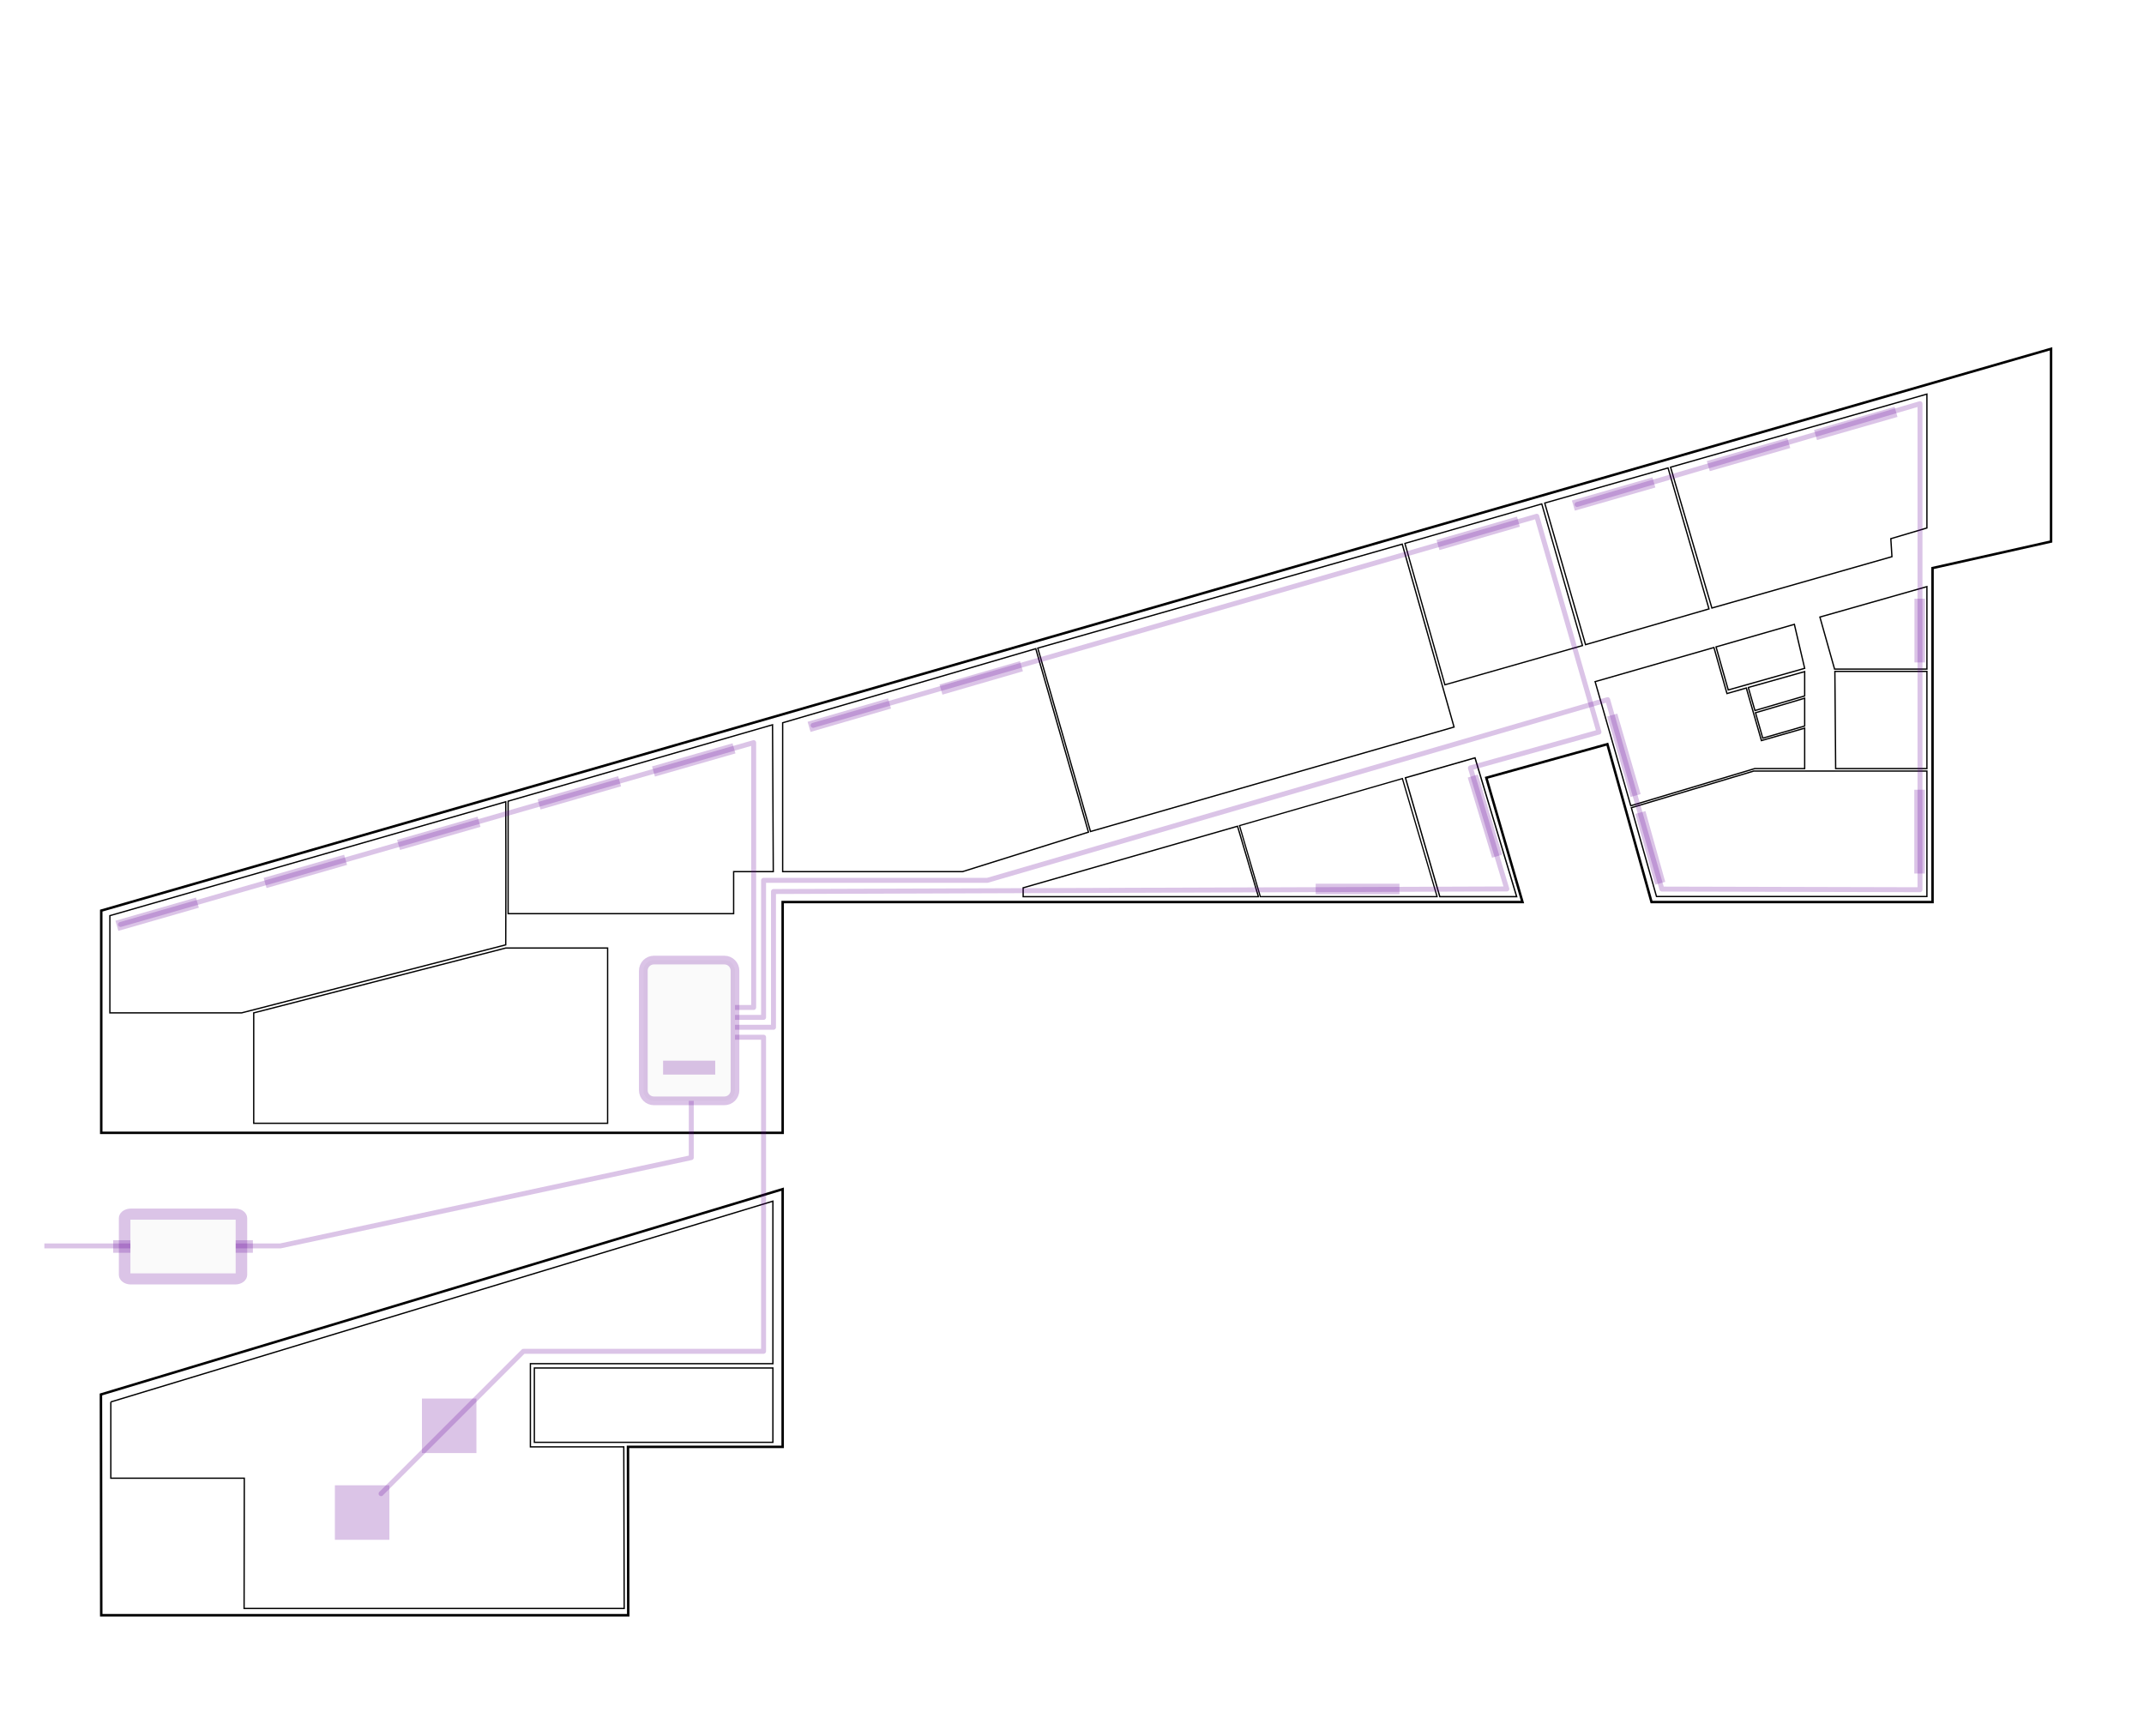
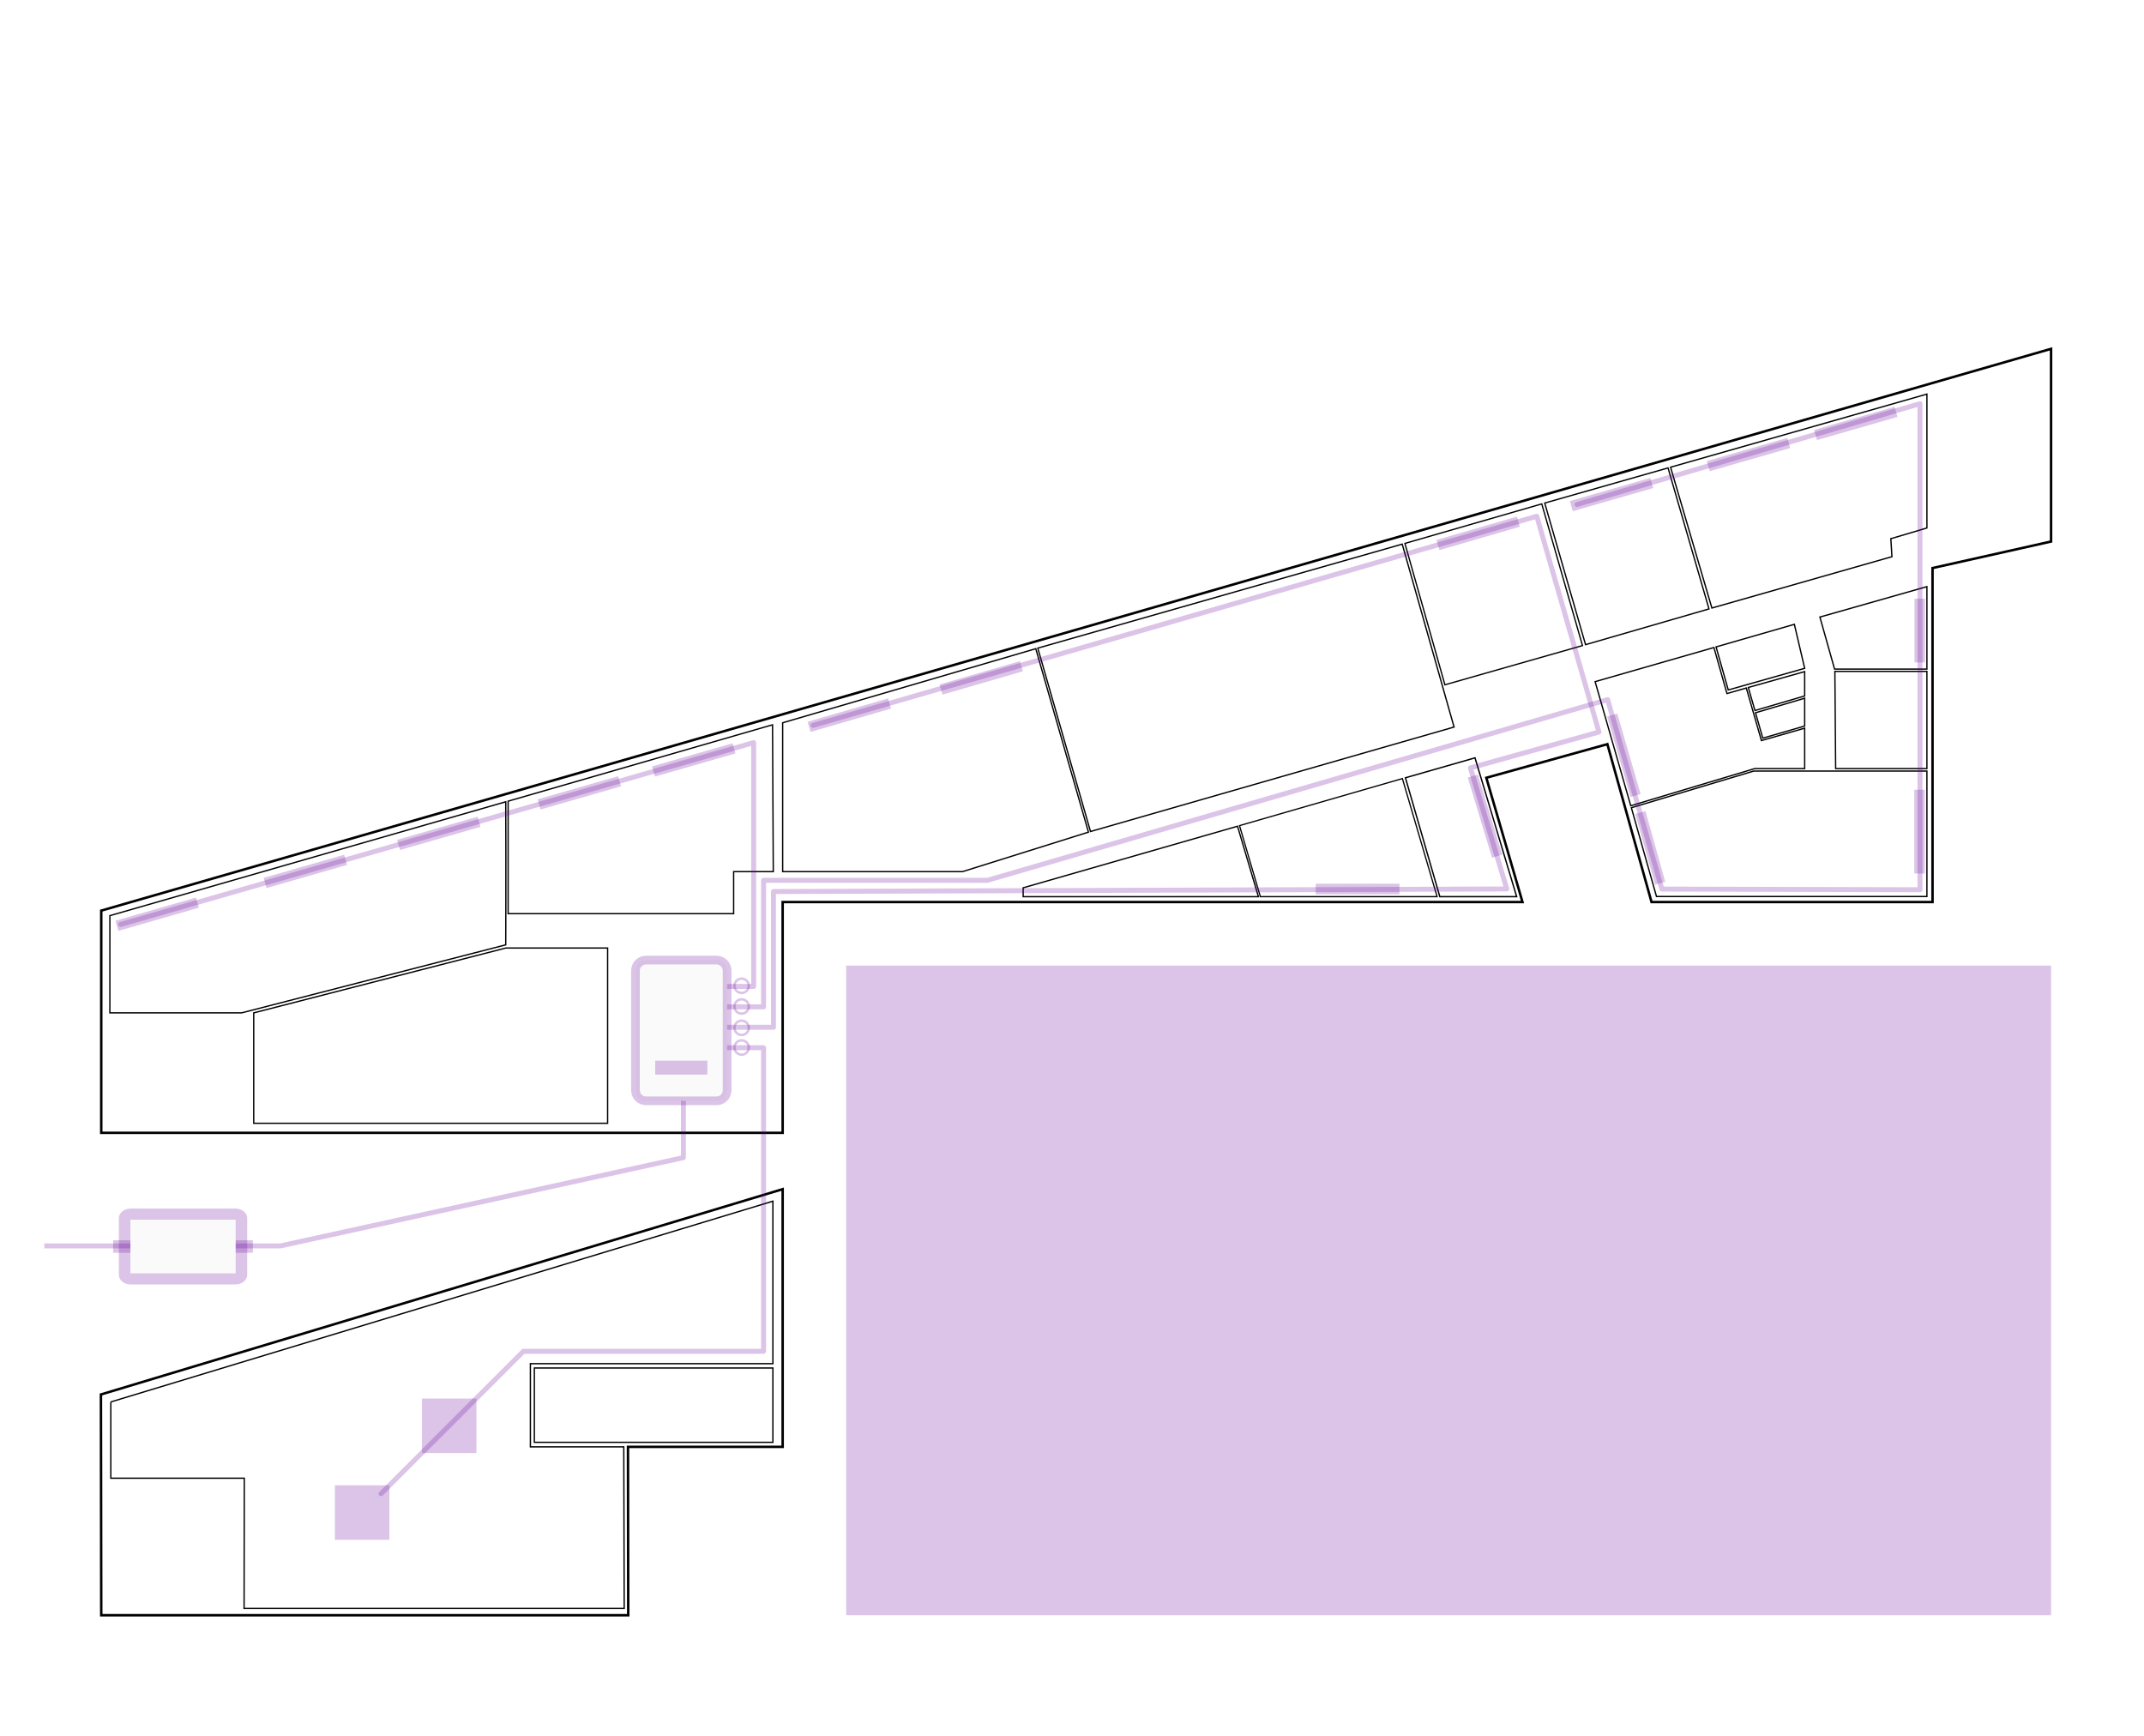
<svg xmlns="http://www.w3.org/2000/svg" width="432.435mm" height="350mm" viewBox="0 0 432.435 350" version="1.1" id="svg5">
  <defs id="defs2" />
  <g id="drawing" transform="translate(87.61958,-48.61679)" style="display:inline">
    <path style="display:inline;fill:none;stroke:#000000;stroke-width:0.265px;stroke-linecap:butt;stroke-linejoin:miter;stroke-opacity:1" d="m 249.325,142.838 8.335,28.402 36.318,-10.36 -0.228,-3.626 7.28,-2.161 v -26.997 z" id="Gólyafészek" />
    <path style="display:inline;fill:none;stroke:#000000;stroke-width:0.265px;stroke-linecap:butt;stroke-linejoin:miter;stroke-opacity:1" d="m 241.416,211.511 24.682,-7.397 h 34.931 v 25.306 h -54.54 z" id="Oktopusz" />
    <path style="display:inline;fill:none;stroke:#000000;stroke-width:0.263px;stroke-linecap:butt;stroke-linejoin:miter;stroke-opacity:1" d="m 223.944,150.065 24.872,-7.081 8.259,28.432 -24.897,7.212 z" id="PK" />
    <path style="display:inline;fill:none;stroke:#000000;stroke-width:0.259px;stroke-linecap:butt;stroke-linejoin:miter;stroke-opacity:1" d="m 223.348,150.241 -27.604,7.966 8.067,28.512 27.748,-7.909 z" id="SZGK" />
    <path style="display:inline;fill:none;stroke:#000000;stroke-width:0.275px;stroke-linecap:butt;stroke-linejoin:miter;stroke-opacity:1" d="m 195.851,205.472 14.031,-4.019 8.403,27.991 h -15.503 z" id="Gólyairoda" />
    <path style="display:inline;fill:none;stroke:#000000;stroke-width:0.247px;stroke-linecap:butt;stroke-linejoin:miter;stroke-opacity:1" d="m 195.236,205.632 -32.852,9.487 4.201,14.326 h 35.652 z" id="Lahmacun" />
    <path style="fill:none;stroke:#000000;stroke-width:0.265px;stroke-linecap:butt;stroke-linejoin:miter;stroke-opacity:1" d="m 121.291,179.439 10.624,36.995 -25.401,7.966 H 70.239 v -30.02 z" id="Mérce" />
    <path style="fill:none;stroke:#000000;stroke-width:0.265px;stroke-linecap:butt;stroke-linejoin:miter;stroke-opacity:1" d="m 68.346,224.399 -0.149,-29.618 -53.33,15.41 v 22.688 h 45.486 l 4.94e-4,-8.48 z" id="kisterem" />
    <path style="fill:none;stroke:#000000;stroke-width:0.265px;stroke-linecap:butt;stroke-linejoin:miter;stroke-opacity:1" d="m 14.385,210.313 -79.843,22.964 v 19.607 h 26.56 l 53.283,-13.721 c 0,0 0.062,-14.952 -1.64e-4,-28.849 z" id="vendégtér" />
    <path style="fill:none;stroke:#000000;stroke-width:0.265px;stroke-linecap:butt;stroke-linejoin:miter;stroke-opacity:1" d="m 195.203,158.354 -73.506,20.969 10.633,36.986 73.328,-21.07 z" id="OktopuszKeramia" />
    <path style="fill:none;stroke:#000000;stroke-width:0.265px;stroke-linecap:butt;stroke-linejoin:miter;stroke-opacity:1" d="m 161.984,215.244 -43.238,12.417 v 1.784 h 47.449 z" id="haromszogRaktar" />
    <path style="fill:none;stroke:#000000;stroke-width:0.265px;stroke-linecap:butt;stroke-linejoin:miter;stroke-opacity:1" d="m 241.296,211.112 -7.188,-25.028 23.962,-6.881 2.633,9.284 3.902,-1.121 3.046,10.607 8.724,-2.507 v 8.156 h -10.085 z" id="GEP" />
    <path style="fill:none;stroke:#000000;stroke-width:0.265px;stroke-linecap:butt;stroke-linejoin:miter;stroke-opacity:1" d="m 279.446,173.059 21.583,-6.136 v 16.636 h -18.623 z" id="kistargyalo" />
    <path style="fill:none;stroke:#000000;stroke-width:0.265px;stroke-linecap:butt;stroke-linejoin:miter;stroke-opacity:1" d="m 301.029,184.014 1e-5,19.61 H 282.623 l -0.156,-19.61 z" id="OktopuszSzitaKismuhely" />
    <path style="fill:none;stroke:#000000;stroke-width:0.265px;stroke-linecap:butt;stroke-linejoin:miter;stroke-opacity:1" d="m 276.375,184.059 -11.368,3.199 1.336,4.652 10.032,-2.944 z" id="wc1" />
    <path style="fill:none;stroke:#000000;stroke-width:0.265px;stroke-linecap:butt;stroke-linejoin:miter;stroke-opacity:1" d="m 276.375,189.428 v 5.607 l -8.453,2.447 -1.461,-5.125 z" id="wc2" />
    <path style="fill:none;stroke:#000000;stroke-width:0.265px;stroke-linecap:butt;stroke-linejoin:miter;stroke-opacity:1" d="m 274.295,174.526 -15.794,4.552 2.461,8.679 15.413,-4.358 z" id="wc3" />
    <path style="fill:none;stroke:#000000;stroke-width:0.5;stroke-linecap:butt;stroke-linejoin:miter;stroke-miterlimit:4;stroke-dasharray:none;stroke-opacity:1" d="m -67.199,232.262 -2.6e-4,44.81 h 137.438 l 2.6e-4,-46.537 149.22,1.2e-4 -7.295,-25.065 24.417,-6.778 8.905,31.842 h 56.677 v -67.358 l 23.907,-5.349 -2.1e-4,-38.862 z" id="envelope_emelet" />
    <path style="display:inline;fill:none;stroke:#000000;stroke-width:0.265;stroke-linecap:butt;stroke-linejoin:miter;stroke-miterlimit:4;stroke-dasharray:none;stroke-opacity:1" d="m 34.934,239.808 -20.548,-4e-5 -50.832,13.076 v 22.269 l 71.38,-3.8e-4 z" id="pult" />
    <path style="fill:none;stroke:#000000;stroke-width:0.5;stroke-linecap:butt;stroke-linejoin:miter;stroke-miterlimit:4;stroke-dasharray:none;stroke-opacity:1" d="M -67.263,329.841 70.239,288.436 v 51.967 H 39.042 l 0.051,33.958 -106.292,-4e-4 z" id="envelope_foldszint" />
    <path style="display:inline;fill:none;stroke:#000000;stroke-width:0.265px;stroke-linecap:butt;stroke-linejoin:miter;stroke-opacity:1" d="m 68.271,324.5 v 14.989 h -48.113 v -14.989 z" id="lenti_wc" />
    <path style="fill:none;stroke:#000000;stroke-width:0.265px;stroke-linecap:butt;stroke-linejoin:miter;stroke-opacity:1" d="m -65.267,331.342 133.538,-40.484 v 32.772 h -48.913 v 16.774 h 18.837 l 0.083,32.587 h -76.665 l 0.04,-26.26 h -26.92 v -15.388" id="Trafóház" />
    <path style="fill:none;fill-opacity:0.281;stroke:none;stroke-width:0.265;stroke-linecap:butt;stroke-linejoin:miter;stroke-miterlimit:4;stroke-dasharray:0.265, 3.18;stroke-dashoffset:0;stroke-opacity:1" d="M 15.84,241.412 H 66.448 v 31.712 H 15.84 Z" id="control" />
-     <path style="fill:none;stroke:#660099;stroke-width:1;stroke-linecap:round;stroke-linejoin:round;stroke-miterlimit:4;stroke-dasharray:none;stroke-opacity:0.231" d="M 47.714,253.792 H 66.39 l 1.67e-4,-27.64 h 45.138 l 125.109,-36.438 10.936,38.204 52.058,0.129 v -98.02 l -69.163,20.327" id="path5000" />
-     <path style="fill:none;stroke:#660099;stroke-width:1;stroke-linecap:round;stroke-linejoin:round;stroke-miterlimit:4;stroke-dasharray:none;stroke-opacity:0.231" d="m 46.68,251.792 h 17.71 v -53.411 l -127.688,36.669" id="path6552" />
+     <path style="fill:none;stroke:#660099;stroke-width:1;stroke-linecap:round;stroke-linejoin:round;stroke-miterlimit:4;stroke-dasharray:none;stroke-opacity:0.231" d="M 47.714,251.675 H 66.39 l 1.67e-4,-25.523 h 45.138 l 125.109,-36.438 10.936,38.204 52.058,0.129 v -98.02 l -69.163,20.327" id="path5000" />
+     <path style="fill:none;stroke:#660099;stroke-width:1;stroke-linecap:round;stroke-linejoin:round;stroke-miterlimit:4;stroke-dasharray:none;stroke-opacity:0.231" d="m 46.68,247.558 17.71,-7e-5 V 198.381 l -127.688,36.669" id="path6552" />
    <path style="fill:none;stroke:#660099;stroke-width:1;stroke-linecap:round;stroke-linejoin:round;stroke-miterlimit:4;stroke-dasharray:none;stroke-opacity:0.231" d="m 47.714,255.792 20.676,-3.3e-4 1.87e-4,-27.381 147.911,-0.518 -7.345,-24.411 25.926,-7.237 -12.543,-43.514 -145.963,42.17" id="path6020" />
-     <path style="fill:none;stroke:#660099;stroke-width:1;stroke-linecap:round;stroke-linejoin:round;stroke-miterlimit:4;stroke-dasharray:none;stroke-opacity:0.231" d="m 46.68,257.792 19.71,-4.1e-4 v 10.885 52.461 l -48.441,4.1e-4 -28.707,28.707" id="path7279" />
+     <path style="fill:none;stroke:#660099;stroke-width:1;stroke-linecap:round;stroke-linejoin:round;stroke-miterlimit:4;stroke-dasharray:none;stroke-opacity:0.231" d="m 46.68,259.908 19.71,-4.1e-4 v 8.769 52.461 l -48.441,4.1e-4 -28.707,28.707" id="path7279" />
    <rect style="opacity:1;fill:none;fill-opacity:1;stroke:none;stroke-width:0.5;stroke-linecap:butt;stroke-linejoin:round;stroke-miterlimit:4;stroke-dasharray:none;stroke-dashoffset:0;stroke-opacity:0.231;stop-color:#000000" id="rect29409" width="9.823" height="7.238" x="44.353" y="249.221" ry="1.828" />
    <g id="g32196">
      <rect style="opacity:1;fill:#660099;fill-opacity:0.231;stroke:none;stroke-width:0.215;stroke-linecap:butt;stroke-linejoin:round;stroke-miterlimit:4;stroke-dasharray:none;stroke-dashoffset:0;stroke-opacity:0.231;stop-color:#000000" id="rect31216" width="16.898" height="2.128" x="177.75" y="226.834" ry="0" />
      <rect style="display:inline;fill:#660099;fill-opacity:0.231;stroke:none;stroke-width:0.215;stroke-linecap:butt;stroke-linejoin:round;stroke-miterlimit:4;stroke-dasharray:none;stroke-dashoffset:0;stroke-opacity:0.231;stop-color:#000000" id="rect31216-1" width="16.898" height="2.128" x="257.084" y="-141.929" ry="0" transform="rotate(73.12335)" />
      <rect style="display:inline;fill:#660099;fill-opacity:0.231;stroke:none;stroke-width:0.215;stroke-linecap:butt;stroke-linejoin:round;stroke-miterlimit:4;stroke-dasharray:none;stroke-dashoffset:0;stroke-opacity:0.231;stop-color:#000000" id="rect31216-1-8" width="16.898" height="2.128" x="150.182" y="207.619" ry="0" transform="rotate(-16.19002)" />
      <rect style="display:inline;fill:#660099;fill-opacity:0.231;stroke:none;stroke-width:0.215;stroke-linecap:butt;stroke-linejoin:round;stroke-miterlimit:4;stroke-dasharray:none;stroke-dashoffset:0;stroke-opacity:0.231;stop-color:#000000" id="rect31216-1-8-0" width="16.898" height="2.128" x="45.791" y="207.663" ry="0" transform="rotate(-16.19002)" />
      <rect style="display:inline;fill:#660099;fill-opacity:0.231;stroke:none;stroke-width:0.215;stroke-linecap:butt;stroke-linejoin:round;stroke-miterlimit:4;stroke-dasharray:none;stroke-dashoffset:0;stroke-opacity:0.231;stop-color:#000000" id="rect31216-1-8-05" width="16.898" height="2.128" x="18.144" y="207.467" ry="0" transform="rotate(-16.19002)" />
    </g>
    <g id="g33266">
      <rect style="display:inline;fill:#660099;fill-opacity:0.231;stroke:none;stroke-width:0.202;stroke-linecap:butt;stroke-linejoin:round;stroke-miterlimit:4;stroke-dasharray:none;stroke-dashoffset:0;stroke-opacity:0.231;stop-color:#000000" id="rect31216-5" width="14.824" height="2.128" x="270.131" y="-178.086" ry="0" transform="rotate(74.37511)" />
      <rect style="display:inline;fill:#660099;fill-opacity:0.231;stroke:none;stroke-width:0.215;stroke-linecap:butt;stroke-linejoin:round;stroke-miterlimit:4;stroke-dasharray:none;stroke-dashoffset:0;stroke-opacity:0.231;stop-color:#000000" id="rect31216-2" width="16.898" height="2.128" x="207.881" y="-300.616" ry="0" transform="rotate(90)" />
      <rect style="display:inline;fill:#660099;fill-opacity:0.231;stroke:none;stroke-width:0.215;stroke-linecap:butt;stroke-linejoin:round;stroke-miterlimit:4;stroke-dasharray:none;stroke-dashoffset:0;stroke-opacity:0.231;stop-color:#000000" id="rect31216-2-3" width="16.898" height="2.128" x="230.066" y="206.916" ry="0" transform="rotate(-16.0342)" />
      <rect style="display:inline;fill:#660099;fill-opacity:0.231;stroke:none;stroke-width:0.215;stroke-linecap:butt;stroke-linejoin:round;stroke-miterlimit:4;stroke-dasharray:none;stroke-dashoffset:0;stroke-opacity:0.231;stop-color:#000000" id="rect31216-2-3-5" width="16.898" height="2.128" x="207.547" y="206.973" ry="0" transform="rotate(-16.0342)" />
-       <rect style="display:inline;fill:#660099;fill-opacity:0.231;stroke:none;stroke-width:0.215;stroke-linecap:butt;stroke-linejoin:round;stroke-miterlimit:4;stroke-dasharray:none;stroke-dashoffset:0;stroke-opacity:0.231;stop-color:#000000" id="rect31216-2-3-6" width="16.898" height="2.128" x="179.194" y="207.108" ry="0" transform="rotate(-16.0342)" />
+       <rect style="display:inline;fill:#660099;fill-opacity:0.231;stroke:none;stroke-width:0.215;stroke-linecap:butt;stroke-linejoin:round;stroke-miterlimit:4;stroke-dasharray:none;stroke-dashoffset:0;stroke-opacity:0.231;stop-color:#000000" id="rect31216-2-3-6" width="16.898" height="2.128" x="178.761" y="207.098" ry="0" transform="rotate(-16.0342)" />
      <rect style="display:inline;fill:#660099;fill-opacity:0.231;stroke:none;stroke-width:0.215;stroke-linecap:butt;stroke-linejoin:round;stroke-miterlimit:4;stroke-dasharray:none;stroke-dashoffset:0;stroke-opacity:0.231;stop-color:#000000" id="rect31216-1-8-1" width="16.898" height="2.128" x="251.416" y="-175.436" ry="0" transform="rotate(73.80998)" />
      <rect style="display:inline;fill:#660099;fill-opacity:0.231;stroke:none;stroke-width:0.188;stroke-linecap:butt;stroke-linejoin:round;stroke-miterlimit:4;stroke-dasharray:none;stroke-dashoffset:0;stroke-opacity:0.231;stop-color:#000000" id="rect31216-2-1" width="12.853" height="2.128" x="169.357" y="-300.649" ry="0" transform="rotate(90)" />
    </g>
    <g id="g33423">
      <rect style="display:inline;fill:#660099;fill-opacity:0.231;stroke:none;stroke-width:0.215;stroke-linecap:butt;stroke-linejoin:round;stroke-miterlimit:4;stroke-dasharray:none;stroke-dashoffset:0;stroke-opacity:0.231;stop-color:#000000" id="rect31216-2-3-52" width="16.898" height="2.128" x="-13.937" y="207.4" ry="0" transform="rotate(-16.0342)" />
      <rect style="display:inline;fill:#660099;fill-opacity:0.231;stroke:none;stroke-width:0.215;stroke-linecap:butt;stroke-linejoin:round;stroke-miterlimit:4;stroke-dasharray:none;stroke-dashoffset:0;stroke-opacity:0.231;stop-color:#000000" id="rect31216-2-3-9" width="16.898" height="2.128" x="-37.952" y="207.406" ry="0" transform="rotate(-16.0342)" />
      <rect style="display:inline;fill:#660099;fill-opacity:0.231;stroke:none;stroke-width:0.215;stroke-linecap:butt;stroke-linejoin:round;stroke-miterlimit:4;stroke-dasharray:none;stroke-dashoffset:0;stroke-opacity:0.231;stop-color:#000000" id="rect31216-2-3-52-2" width="16.898" height="2.128" x="-67.448" y="207.428" ry="0" transform="rotate(-16.0342)" />
      <rect style="display:inline;fill:#660099;fill-opacity:0.231;stroke:none;stroke-width:0.215;stroke-linecap:butt;stroke-linejoin:round;stroke-miterlimit:4;stroke-dasharray:none;stroke-dashoffset:0;stroke-opacity:0.231;stop-color:#000000" id="rect31216-2-3-9-4" width="16.898" height="2.128" x="-95.438" y="207.37" ry="0" transform="rotate(-16.0342)" />
      <rect style="display:inline;fill:#660099;fill-opacity:0.231;stroke:none;stroke-width:0.215;stroke-linecap:butt;stroke-linejoin:round;stroke-miterlimit:4;stroke-dasharray:none;stroke-dashoffset:0;stroke-opacity:0.231;stop-color:#000000" id="rect31216-2-3-9-7" width="16.898" height="2.128" x="-126.548" y="207.414" ry="0" transform="rotate(-16.0342)" />
    </g>
    <g id="g33836" transform="translate(-4.233333,4.233333)">
      <rect style="opacity:1;fill:#660099;fill-opacity:0.231;stroke:none;stroke-width:0.215;stroke-linecap:butt;stroke-linejoin:round;stroke-miterlimit:4;stroke-dasharray:none;stroke-dashoffset:0;stroke-opacity:0.231;stop-color:#000000" id="rect33730" width="10.995" height="10.995" x="-15.842" y="343.921" />
      <rect style="display:inline;fill:#660099;fill-opacity:0.231;stroke:none;stroke-width:0.215;stroke-linecap:butt;stroke-linejoin:round;stroke-miterlimit:4;stroke-dasharray:none;stroke-dashoffset:0;stroke-opacity:0.231;stop-color:#000000" id="rect33730-9" width="10.995" height="10.995" x="1.713" y="326.428" />
    </g>
    <rect style="display:inline;fill:#660099;fill-opacity:0.231;stroke:none;stroke-width:0.119;stroke-linecap:round;stroke-linejoin:round;stroke-miterlimit:4;stroke-dasharray:none;stroke-dashoffset:0;stroke-opacity:1;stop-color:#000000" id="rect14422-5" width="25.888" height="15.302" x="-63.647" y="292.351" rx="2.39" ry="1.935" />
-     <path style="fill:none;stroke:#660099;stroke-width:1;stroke-linecap:butt;stroke-linejoin:round;stroke-miterlimit:4;stroke-dasharray:none;stroke-opacity:0.231" d="m 51.808,268.504 v 13.569 l -82.879,17.807 h -47.601" id="path43866" />
+     <path style="fill:none;stroke:#660099;stroke-width:1;stroke-linecap:butt;stroke-linejoin:round;stroke-miterlimit:4;stroke-dasharray:none;stroke-opacity:0.231" d="m 50.221,268.504 v 13.569 l -81.292,17.807 h -47.601" id="path43866" />
    <rect style="display:inline;fill:#660099;fill-opacity:0.231;stroke:none;stroke-width:0.077;stroke-linecap:butt;stroke-linejoin:round;stroke-miterlimit:4;stroke-dasharray:none;stroke-dashoffset:0;stroke-opacity:1;stop-color:#000000" id="rect41701-4" width="28.176" height="2.526" x="-64.791" y="298.739" rx="0" ry="0" />
    <rect style="display:inline;opacity:1;fill:#fafafa;fill-opacity:1;stroke:none;stroke-width:0.139;stroke-linecap:butt;stroke-linejoin:round;stroke-miterlimit:4;stroke-dasharray:none;stroke-dashoffset:0;stroke-opacity:1;stop-color:#000000" id="rect41701" width="21.23" height="10.824" x="-61.318" y="294.59" rx="0" ry="0" />
-     <rect style="opacity:1;fill:#fafafa;fill-opacity:1;stroke:#660099;stroke-width:1.755;stroke-linecap:round;stroke-linejoin:round;stroke-miterlimit:4;stroke-dasharray:none;stroke-dashoffset:0;stroke-opacity:0.231;stop-color:#000000" id="rect14620" width="18.49" height="28.387" x="42.135" y="242.236" ry="2.14" />
-     <rect style="opacity:1;fill:#660099;fill-opacity:0.231;stroke:none;stroke-width:0.204;stroke-linecap:round;stroke-linejoin:round;stroke-miterlimit:4;stroke-dasharray:none;stroke-dashoffset:0;stroke-opacity:0.79;stop-color:#000000" id="rect14422" width="10.515" height="2.803" x="46.123" y="262.525" />
+     <rect style="opacity:1;fill:#fafafa;fill-opacity:1;stroke:#660099;stroke-width:1.755;stroke-linecap:round;stroke-linejoin:round;stroke-miterlimit:4;stroke-dasharray:none;stroke-dashoffset:0;stroke-opacity:0.231;stop-color:#000000" id="rect14620" width="18.49" height="28.387" x="40.548" y="242.236" ry="2.14" />
+     <rect style="opacity:1;fill:#660099;fill-opacity:0.231;stroke:none;stroke-width:0.204;stroke-linecap:round;stroke-linejoin:round;stroke-miterlimit:4;stroke-dasharray:none;stroke-dashoffset:0;stroke-opacity:0.79;stop-color:#000000" id="rect14422" width="10.515" height="2.803" x="44.536" y="262.525" />
    <path style="display:none;fill:#fafafa;fill-opacity:1;stroke:none;stroke-width:0.5;stroke-linecap:butt;stroke-linejoin:miter;stroke-miterlimit:4;stroke-dasharray:none;stroke-dashoffset:0;stroke-opacity:1" d="M -67.199,224.884 V 68.196 H 326.07 v 43.392 z" id="status" />
-     <path style="display:inline;fill:none;fill-opacity:0.1;stroke:none;stroke-width:0.265;stroke-linecap:butt;stroke-linejoin:miter;stroke-miterlimit:4;stroke-dasharray:0.265, 3.175;stroke-dashoffset:0;stroke-opacity:1" d="M 326.07,243.35 H 83.054 v 131.012 H 326.07 Z" id="graph" />
-     <rect style="display:none;opacity:1;fill:none;fill-opacity:0.231;stroke:#000000;stroke-width:0.525;stroke-linecap:butt;stroke-linejoin:round;stroke-miterlimit:4;stroke-dasharray:0.525, 4.2;stroke-dashoffset:0;stroke-opacity:1;stop-color:#000000" id="rect77461" width="71.685" height="42.54" x="254.388" y="68.194" rx="0" ry="0" />
-     <rect style="display:none;fill:none;fill-opacity:0.231;stroke:#000000;stroke-width:0.54;stroke-linecap:butt;stroke-linejoin:round;stroke-miterlimit:4;stroke-dasharray:0.54, 4.319;stroke-dashoffset:0;stroke-opacity:1;stop-color:#000000" id="rect77461-5" width="71.67" height="64.238" x="182.729" y="68.201" rx="0" ry="0" />
-     <rect style="display:none;fill:none;fill-opacity:0.231;stroke:#000000;stroke-width:0.544;stroke-linecap:butt;stroke-linejoin:round;stroke-miterlimit:4;stroke-dasharray:0.544, 4.348;stroke-dashoffset:0;stroke-opacity:1;stop-color:#000000" id="rect77461-5-3" width="71.666" height="84.762" x="111.065" y="68.203" rx="0" ry="0" />
-     <rect style="display:none;fill:none;fill-opacity:0.231;stroke:#000000;stroke-width:0.544;stroke-linecap:butt;stroke-linejoin:round;stroke-miterlimit:4;stroke-dasharray:0.544, 4.348;stroke-dashoffset:0;stroke-opacity:1;stop-color:#000000" id="rect77461-5-0" width="71.666" height="103.916" x="39.399" y="68.203" rx="0" ry="0" />
-     <rect style="display:none;fill:none;fill-opacity:0.231;stroke:#000000;stroke-width:0.455;stroke-linecap:butt;stroke-linejoin:round;stroke-miterlimit:4;stroke-dasharray:0.455, 3.643;stroke-dashoffset:0;stroke-opacity:1;stop-color:#000000" id="rect77461-5-0-6" width="106.271" height="125.449" x="-67.18" y="68.174" rx="0" ry="0" />
+     <path style="display:inline;fill:#660099;fill-opacity:0.231;stroke:none;stroke-width:0.265;stroke-linecap:butt;stroke-linejoin:miter;stroke-miterlimit:4;stroke-dasharray:0.265, 3.175;stroke-dashoffset:0;stroke-opacity:1" d="M 326.07,243.35 H 83.054 v 131.012 H 326.07 Z" id="graph" />
+     <circle style="display:inline;fill:none;fill-opacity:0.231;stroke:#660099;stroke-width:0.5;stroke-linecap:butt;stroke-linejoin:round;stroke-miterlimit:4;stroke-dasharray:none;stroke-dashoffset:0;stroke-opacity:0.231;stop-color:#000000" id="path79704-7" cx="61.961" cy="259.873" r="1.444" />
+     <circle style="display:inline;fill:none;fill-opacity:0.231;stroke:#660099;stroke-width:0.5;stroke-linecap:butt;stroke-linejoin:round;stroke-miterlimit:4;stroke-dasharray:none;stroke-dashoffset:0;stroke-opacity:0.231;stop-color:#000000" id="path79704-2" cx="61.961" cy="255.897" r="1.444" />
+     <circle style="display:inline;fill:none;fill-opacity:0.231;stroke:#660099;stroke-width:0.5;stroke-linecap:butt;stroke-linejoin:round;stroke-miterlimit:4;stroke-dasharray:none;stroke-dashoffset:0;stroke-opacity:0.231;stop-color:#000000" id="path79704-8" cx="61.961" cy="251.594" r="1.444" />
+     <circle style="opacity:1;fill:none;fill-opacity:0.231;stroke:#660099;stroke-width:0.5;stroke-linecap:butt;stroke-linejoin:round;stroke-miterlimit:4;stroke-dasharray:none;stroke-dashoffset:0;stroke-opacity:0.231;stop-color:#000000" id="path79704" cx="61.961" cy="247.427" r="1.444" />
+     <rect style="display:none;opacity:1;fill:#660099;fill-opacity:0.231;stroke:none;stroke-width:0.525;stroke-linecap:butt;stroke-linejoin:round;stroke-miterlimit:4;stroke-dasharray:0.525, 4.2;stroke-dashoffset:0;stroke-opacity:1;stop-color:#000000" id="rect77461" width="71.685" height="42.54" x="254.386" y="68.174" rx="0" ry="0" />
+     <rect style="display:none;fill:#660099;fill-opacity:0.231;stroke:none;stroke-width:0.54;stroke-linecap:butt;stroke-linejoin:round;stroke-miterlimit:4;stroke-dasharray:0.54, 4.319;stroke-dashoffset:0;stroke-opacity:1;stop-color:#000000" id="rect77461-5" width="71.67" height="64.238" x="182.729" y="68.174" rx="0" ry="0" />
+     <rect style="display:none;fill:#660099;fill-opacity:0.231;stroke:none;stroke-width:0.544;stroke-linecap:butt;stroke-linejoin:round;stroke-miterlimit:4;stroke-dasharray:0.544, 4.348;stroke-dashoffset:0;stroke-opacity:1;stop-color:#000000" id="rect77461-5-3" width="71.666" height="84.762" x="111.065" y="68.174" rx="0" ry="0" />
+     <rect style="display:none;fill:#660099;fill-opacity:0.231;stroke:none;stroke-width:0.544;stroke-linecap:butt;stroke-linejoin:round;stroke-miterlimit:4;stroke-dasharray:0.544, 4.348;stroke-dashoffset:0;stroke-opacity:1;stop-color:#000000" id="rect77461-5-0" width="71.666" height="103.916" x="39.399" y="68.174" rx="0" ry="0" />
+     <rect style="display:none;fill:#660099;fill-opacity:0.231;stroke:none;stroke-width:0.456;stroke-linecap:butt;stroke-linejoin:round;stroke-miterlimit:4;stroke-dasharray:0.456, 3.648;stroke-dashoffset:0;stroke-opacity:1;stop-color:#000000" id="rect77461-5-0-6" width="106.579" height="125.449" x="-67.18" y="68.174" rx="0" ry="0" />
+     <rect style="display:inline;opacity:1;fill:none;fill-opacity:0.231;stroke:none;stroke-width:0.5;stroke-linecap:butt;stroke-linejoin:round;stroke-miterlimit:4;stroke-dasharray:0.5, 3.997;stroke-dashoffset:0;stroke-opacity:1;stop-color:#000000" id="rect78717" width="432.636" height="349.847" x="-87.516" y="48.772" />
  </g>
</svg>
